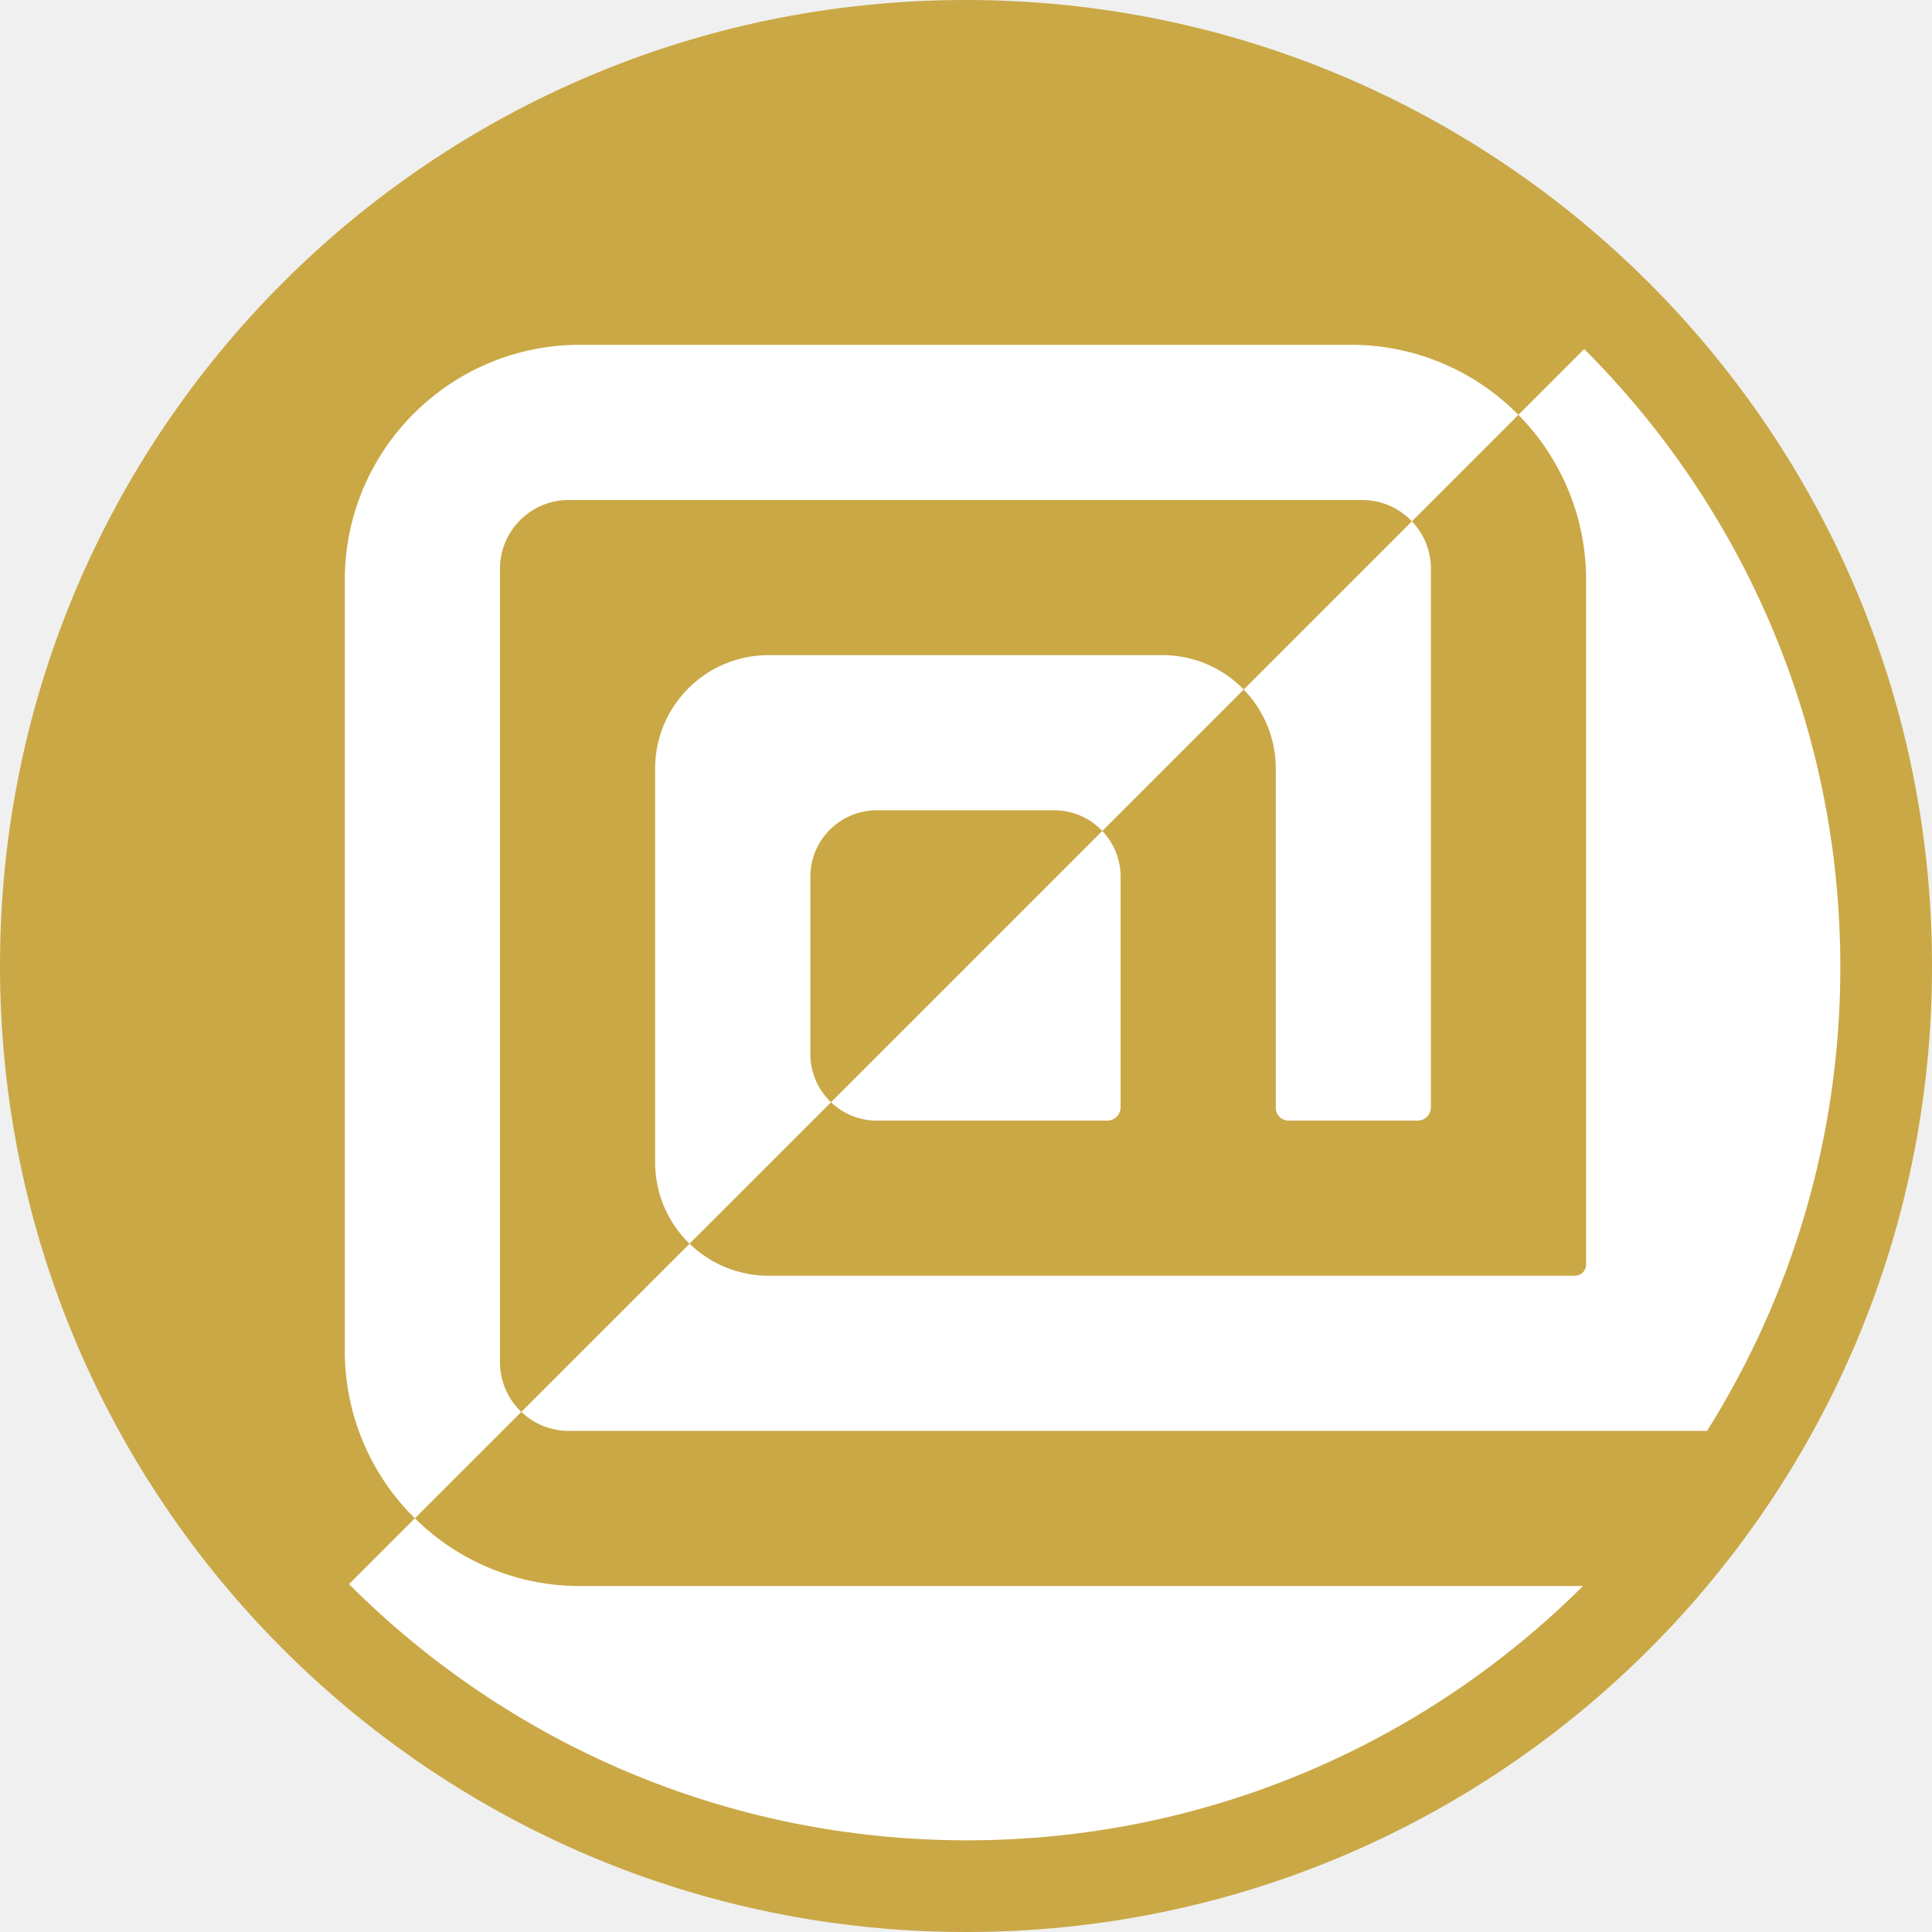
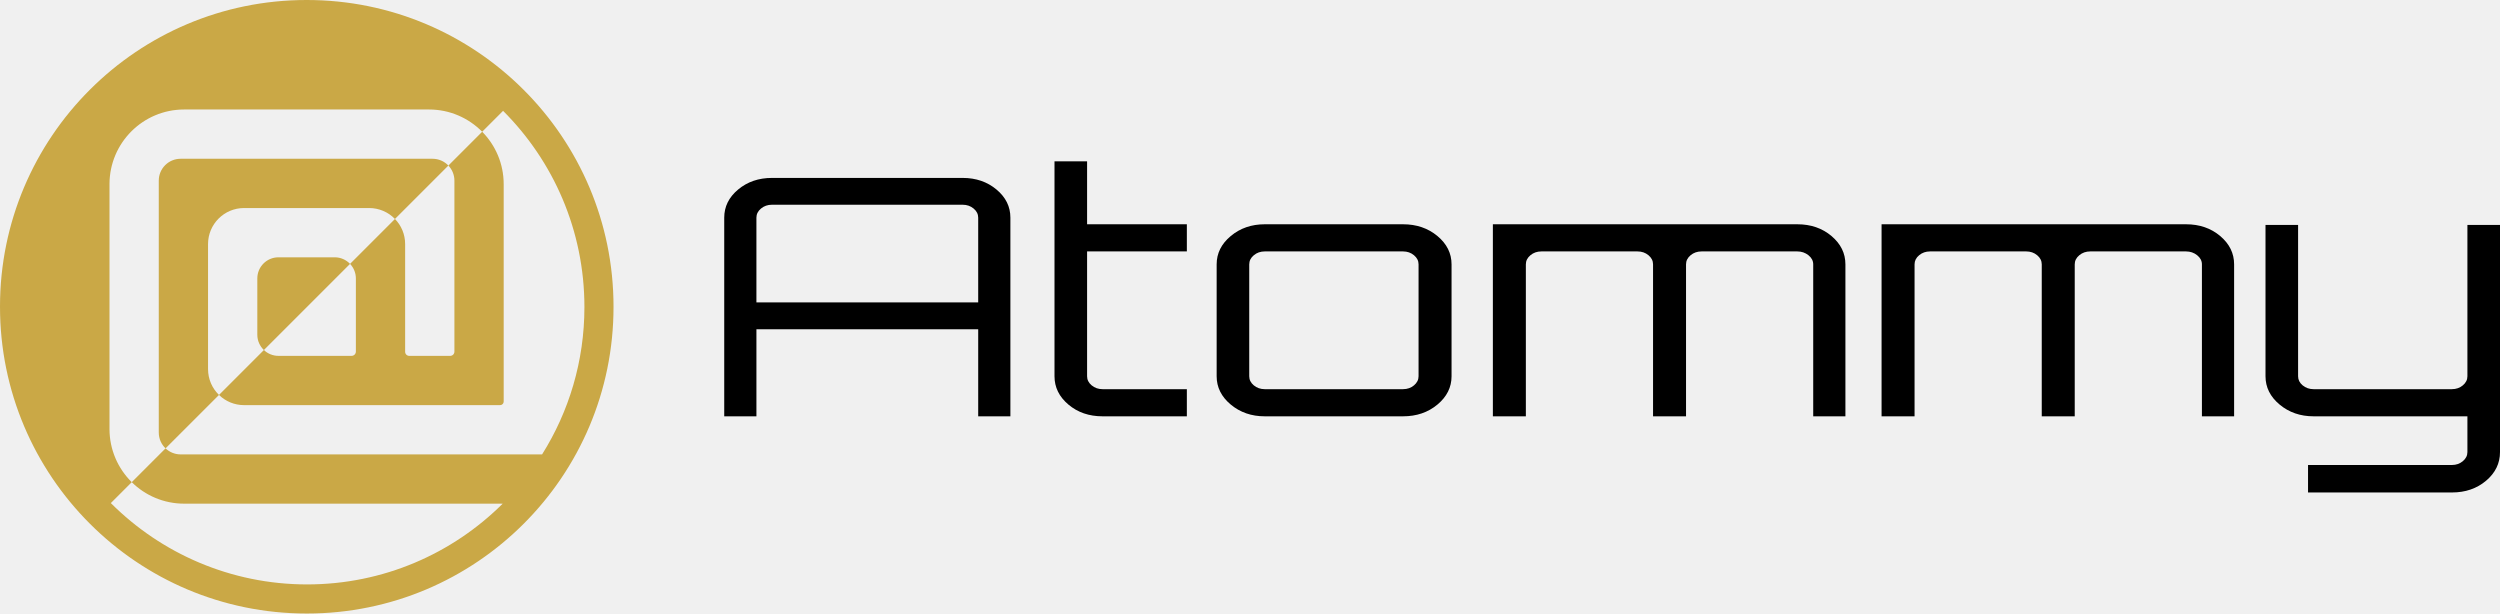
- <svg xmlns="http://www.w3.org/2000/svg" viewBox="0 0 2016 2016">
+ <svg xmlns="http://www.w3.org/2000/svg" viewBox="0 0 8214.81 2016">
  <defs>
-     <style>.cls-1{fill:#fff;}.cls-2{fill:#caa846;}</style>
+     <style>.d{fill:#caa846;}</style>
  </defs>
-   <g id="レイヤー_2" data-name="レイヤー 2">
-     <g id="レイヤー_1-2" data-name="レイヤー 1">
-       <circle class="cls-1" cx="1008" cy="1008" r="945" />
-       <path class="cls-2" d="M915,845.5a69.44,69.44,0,0,0-69.44,69.44v184.93a69.22,69.22,0,0,0,21.58,50.28l283.08-283.07a69.24,69.24,0,0,0-50.28-21.58Z" />
-       <path class="cls-2" d="M683.61,1212.84V802A118.38,118.38,0,0,1,802,683.6h410.88a118.05,118.05,0,0,1,84.91,35.89L1473.3,544a71.61,71.61,0,0,0-52-22.28H593.54a71.83,71.83,0,0,0-71.83,71.84v827.75a71.59,71.59,0,0,0,22.28,52l175.52-175.52A118,118,0,0,1,683.61,1212.84Z" />
-       <path class="cls-2" d="M1493.16,593.53v561.92a13.87,13.87,0,0,1-13.87,13.86H1344.6a13.35,13.35,0,0,1-13.35-13.35V802a118,118,0,0,0-33.47-82.48l-147.6,147.59a69.19,69.19,0,0,1,19.16,47.86v240.3a14.07,14.07,0,0,1-14.07,14.07H915a69.21,69.21,0,0,1-47.86-19.16L719.51,1297.74A118,118,0,0,0,802,1331.21H1643.3a11.75,11.75,0,0,0,11.76-11.76V605.18a244.58,244.58,0,0,0-70.67-172.29L1473.3,544A71.62,71.62,0,0,1,1493.16,593.53Z" />
-       <path class="cls-2" d="M2016,1008C2016,451.3,1564.7,0,1008,0h-.57C451,0,0,451,0,1007.4v.6c0,556.7,451.3,1008,1008,1008h.57C1565,2016,2016,1565,2016,1008.6v-.6ZM593.54,1493.12A71.53,71.53,0,0,1,544,1473.26L432.9,1584.35A244.63,244.63,0,0,0,605.2,1655H1651.81c-164.79,164-392,265.34-642.81,265.34-251.86,0-479.85-102.17-644.8-267.31l68.7-68.7a244.64,244.64,0,0,1-73.1-174.72V605.18c0-135.53,109.86-245.39,245.4-245.39h804.46a244.65,244.65,0,0,1,174.73,73.1l68.68-68.68c165.13,165,267.29,392.94,267.29,644.79,0,177.88-51,343.85-139.09,484.12Z" />
+   <g id="a" />
+   <g id="b">
+     <g id="c">
+       <g>
+         <g>
+           <path class="d" d="M914.96,845.5c-38.35,0-69.44,31.09-69.44,69.44v184.93c0,19.79,8.3,37.64,21.58,50.28l283.08-283.07c-12.65-13.29-30.49-21.58-50.29-21.58h-184.94Z" />
+           <path class="d" d="M683.61,1212.84v-410.88c0-65.37,53-118.37,118.37-118.37h410.89c33.3,0,63.39,13.76,84.9,35.9l175.52-175.52c-13.08-13.72-31.53-22.28-51.98-22.28H593.54c-39.68,0-71.84,32.16-71.84,71.84v827.75c0,20.46,8.56,38.9,22.28,51.98l175.53-175.52c-22.14-21.51-35.9-51.6-35.9-84.9Z" />
+           <path class="d" d="M1493.16,593.53v561.92c0,7.66-6.21,13.86-13.86,13.86h-134.69c-7.38,0-13.35-5.98-13.35-13.35v-353.99c0-32.07-12.76-61.15-33.47-82.47l-147.59,147.59c11.86,12.46,19.16,29.3,19.16,47.86v240.3c0,7.78-6.3,14.07-14.07,14.07h-240.3c-18.56,0-35.4-7.29-47.86-19.15l-147.59,147.59c21.32,20.71,50.4,33.47,82.47,33.47h841.31c6.5,0,11.76-5.27,11.76-11.76V605.18c0-67.15-26.98-127.99-70.68-172.29l-111.09,111.08c12.29,12.89,19.86,30.33,19.86,49.56Z" />
+           <path class="d" d="M2016,1008C2016,451.3,1564.7,0,1008,0c-.1,0-.19,0-.29,0s-.19,0-.28,0C451.04,0,0,451.03,0,1007.4c0,.1,0,.2,0,.3s0,.2,0,.3c0,556.7,451.3,1008,1008,1008,.09,0,.19,0,.28,0s.19,0,.28,0c556.39,0,1007.43-451.03,1007.43-1007.4,0-.1,0-.2,0-.3s0-.2,0-.29Zm-1422.46,485.12c-19.22,0-36.66-7.56-49.56-19.86l-111.09,111.09c44.31,43.7,105.15,70.67,172.3,70.67H1651.81c-164.8,163.98-391.97,265.34-642.81,265.34s-479.85-102.17-644.8-267.31l68.7-68.7c-45.12-44.5-73.1-106.34-73.1-174.72V605.18c0-135.53,109.87-245.4,245.4-245.4h804.47c68.38,0,130.22,27.98,174.72,73.1l68.68-68.68c165.14,164.95,267.29,392.94,267.29,644.79,0,177.88-50.97,343.85-139.09,484.12H593.54Z" />
+         </g>
+         <g>
+           <path d="M2536.47,584.64h626.88c43.53,0,80.53,12.7,111,38.08,30.47,25.39,45.72,56.22,45.72,92.48v652.8h-105.78v-286.14h-728.75v286.14h-105.78V715.2c0-36.27,15.23-67.09,45.7-92.48,30.47-25.38,67.48-38.08,111.02-38.08Zm-50.94,409.09h728.75v-278.53c0-11.59-5.02-21.58-15.02-29.92-10.02-8.34-21.98-12.52-35.92-12.52h-626.88c-13.94,0-25.91,4.17-35.92,12.52s-15.02,18.33-15.02,29.92v278.53Z" />
+           <path d="M3899.9,826.17h-327.8v410.19c0,11.61,5,21.58,15.02,29.92,10,8.34,21.98,12.5,35.92,12.5h276.86v89.22h-276.86c-44.41,0-81.86-12.88-112.33-38.62s-45.7-56.75-45.7-93.02V530.23h107.09v206.72h327.8v89.22Z" />
+           <path d="M4155.85,736.95h454.5c44.39,0,82.05,12.88,112.95,38.62s46.38,56.77,46.38,93.03v367.75c0,36.27-15.47,67.27-46.38,93.02s-68.56,38.62-112.95,38.62h-454.5c-43.53,0-80.75-12.88-111.66-38.62s-46.36-56.75-46.36-93.02v-367.75c0-36.27,15.45-67.28,46.36-93.03s68.12-38.62,111.66-38.62Zm454.5,89.22h-454.5c-13.94,0-25.91,4.17-35.91,12.52-10.02,8.34-15.02,18.33-15.02,29.92v367.75c0,11.61,5,21.58,15.02,29.92,10,8.34,21.97,12.5,35.91,12.5h454.5c13.92,0,25.89-4.16,35.91-12.5,10-8.34,15.02-18.31,15.02-29.92v-367.75c0-11.59-5.02-21.58-15.02-29.92-10.02-8.34-21.98-12.52-35.91-12.52Z" />
+           <path d="M5905.86,736.95c44.41,0,81.84,12.88,112.31,38.62s45.72,56.77,45.72,93.03v499.39h-105.8v-499.39c0-11.59-5.23-21.58-15.67-29.92-10.45-8.34-22.64-12.52-36.56-12.52h-314.75c-13.94,0-25.91,4.17-35.92,12.52s-15.02,18.33-15.02,29.92v499.39h-108.39v-499.39c0-11.59-5.02-21.58-15.03-29.92s-21.98-12.52-35.91-12.52h-316.05c-13.94,0-25.92,4.17-35.92,12.52-10.02,8.34-15.02,18.33-15.02,29.92v499.39h-108.39V736.95h1000.39Z" />
+           <path d="M7183.1,736.95c44.41,0,81.84,12.88,112.31,38.62s45.72,56.77,45.72,93.03v499.39h-105.8v-499.39c0-11.59-5.23-21.58-15.67-29.92-10.45-8.34-22.64-12.52-36.56-12.52h-314.75c-13.94,0-25.91,4.17-35.92,12.52s-15.02,18.33-15.02,29.92v499.39h-108.39v-499.39c0-11.59-5.02-21.58-15.03-29.92s-21.98-12.52-35.91-12.52h-316.05c-13.94,0-25.92,4.17-35.92,12.52-10.02,8.34-15.02,18.33-15.02,29.92v499.39h-108.39V736.95h1000.39Z" />
+           <path d="M8214.81,1485.5c0,36.98-15.25,68.36-45.72,94.11-30.47,25.75-67.91,38.62-112.31,38.62h-472.77v-90.3h472.77c13.94,0,25.91-4.17,35.92-12.52,10-8.34,15.02-18.33,15.02-29.92v-117.5h-505.42c-43.53,0-80.75-12.88-111.66-38.62s-46.36-56.75-46.36-93.02v-497.22h107.08v497.22c0,11.61,5,21.58,15.02,29.92s21.98,12.5,35.92,12.5h454.48c13.94,0,25.91-4.16,35.92-12.5,10-8.34,15.02-18.31,15.02-29.92v-497.22h107.09v746.36Z" />
+         </g>
+       </g>
    </g>
  </g>
</svg>
